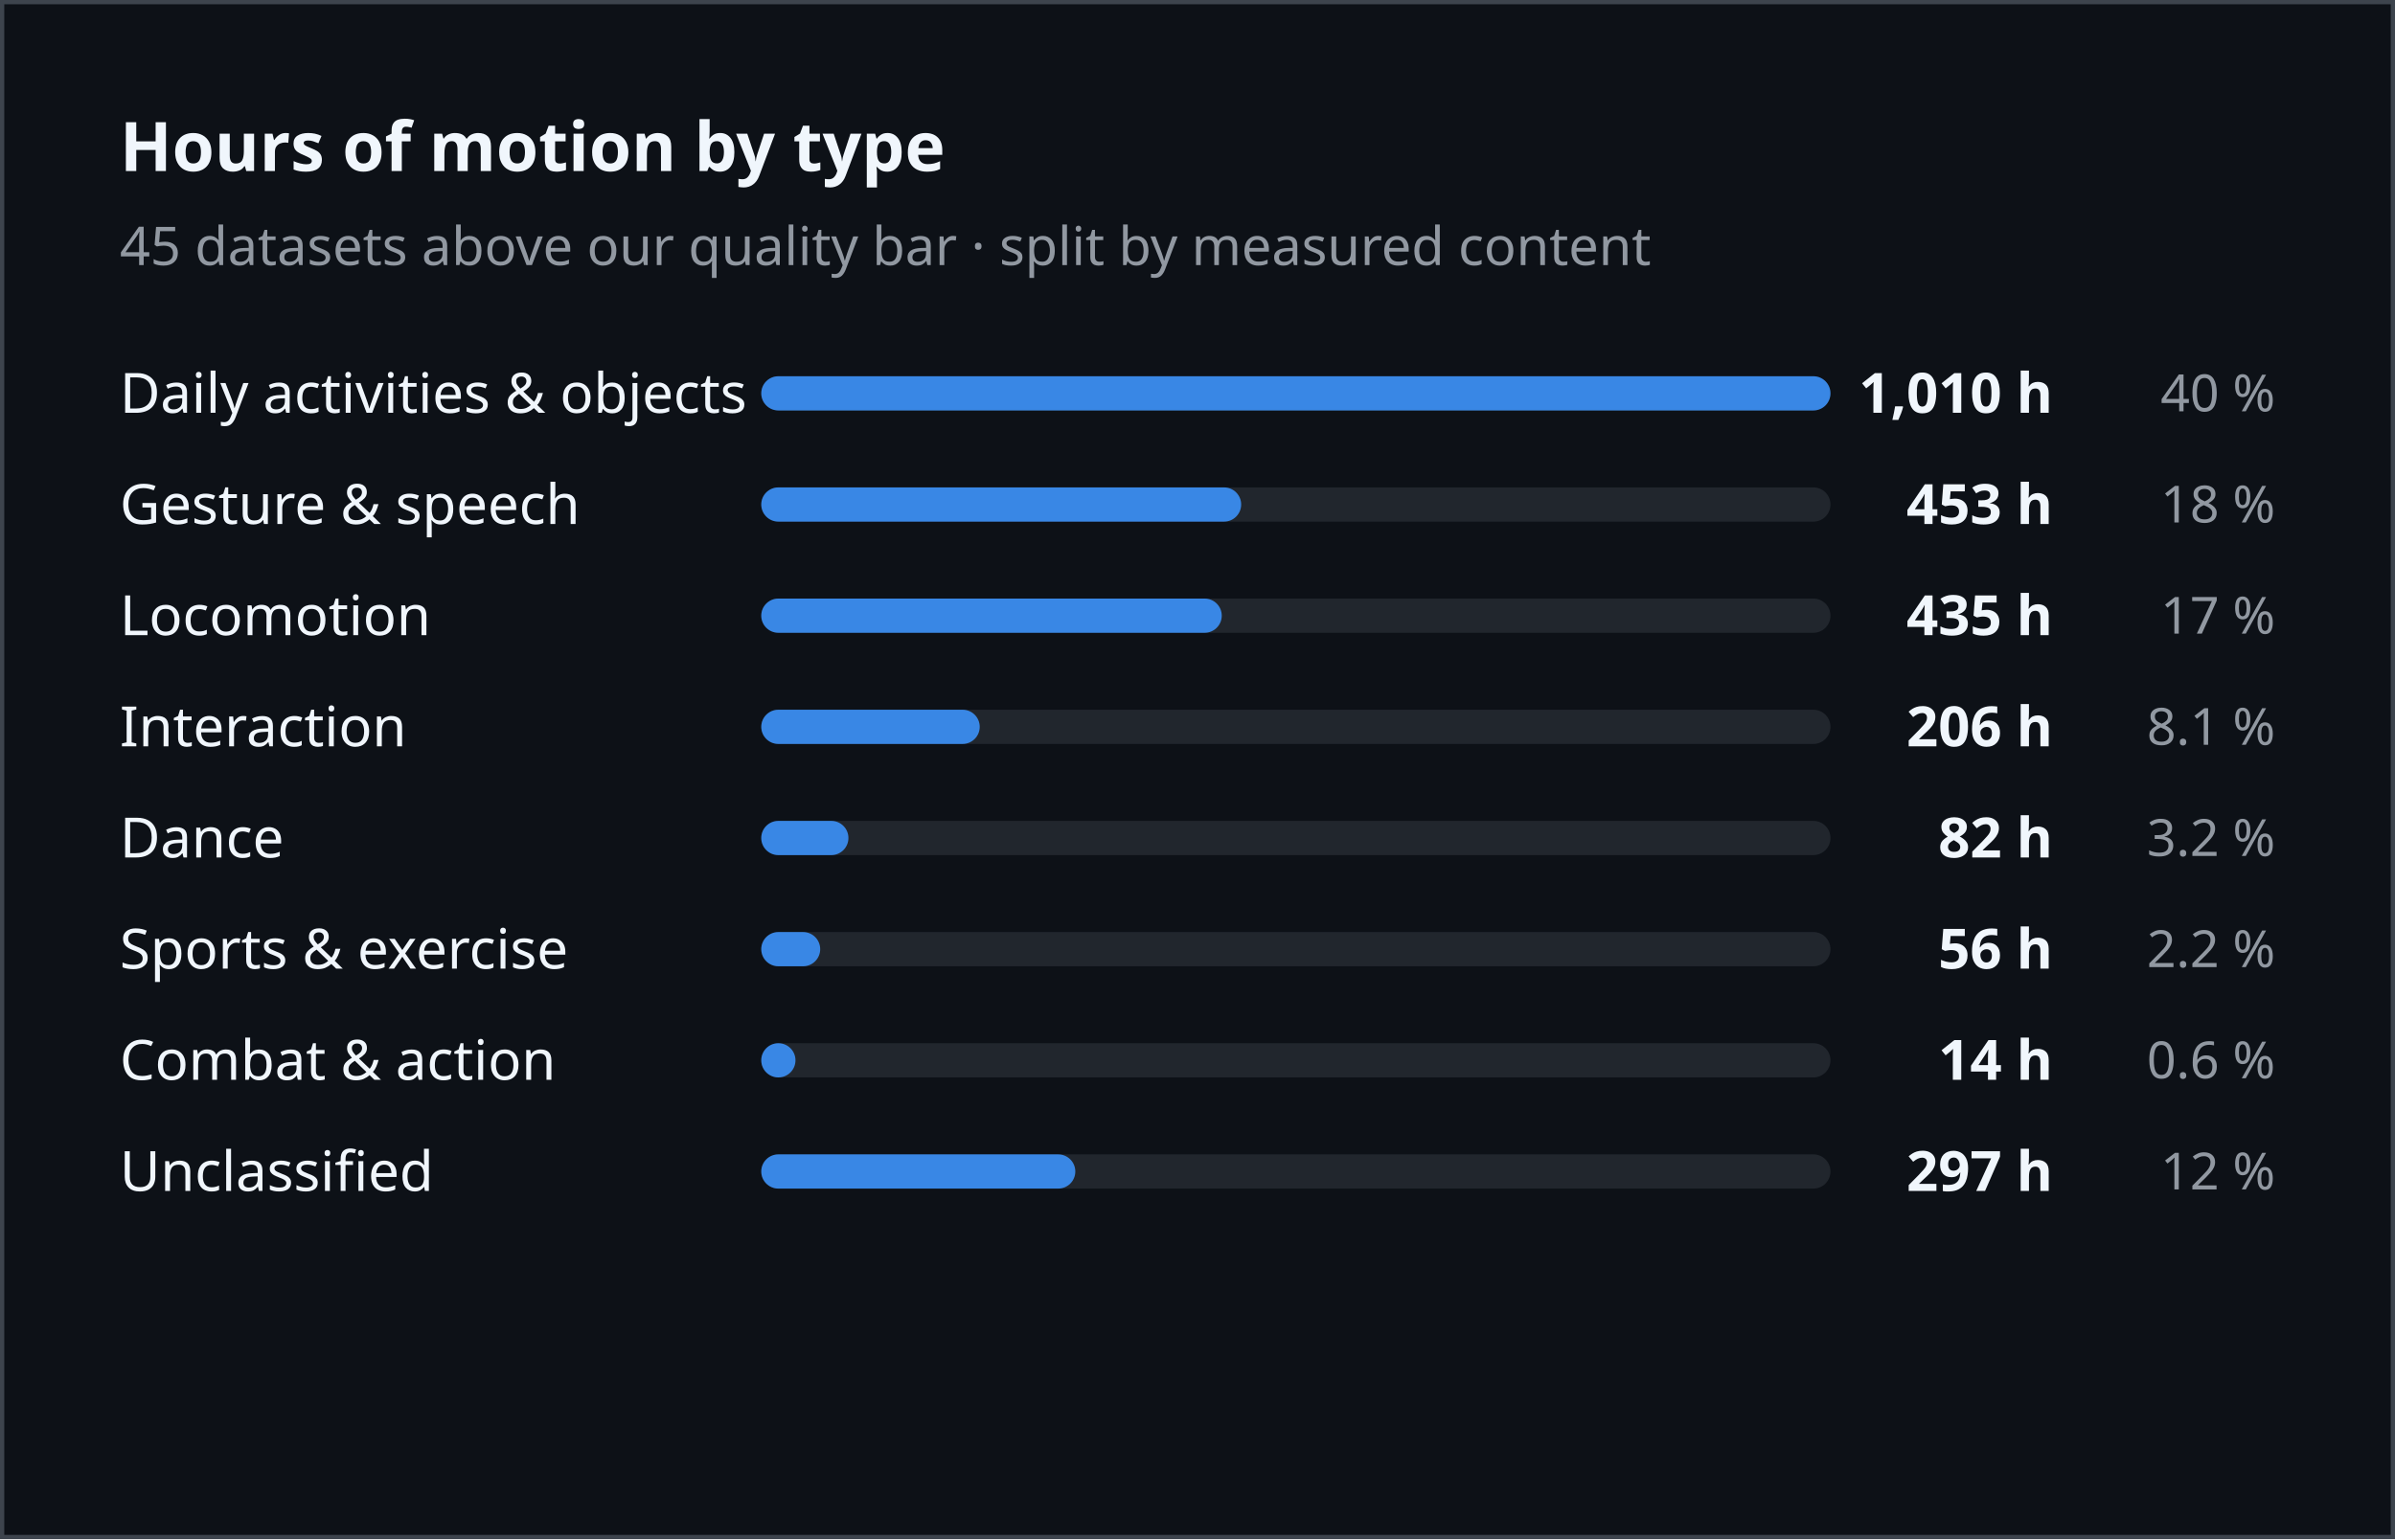
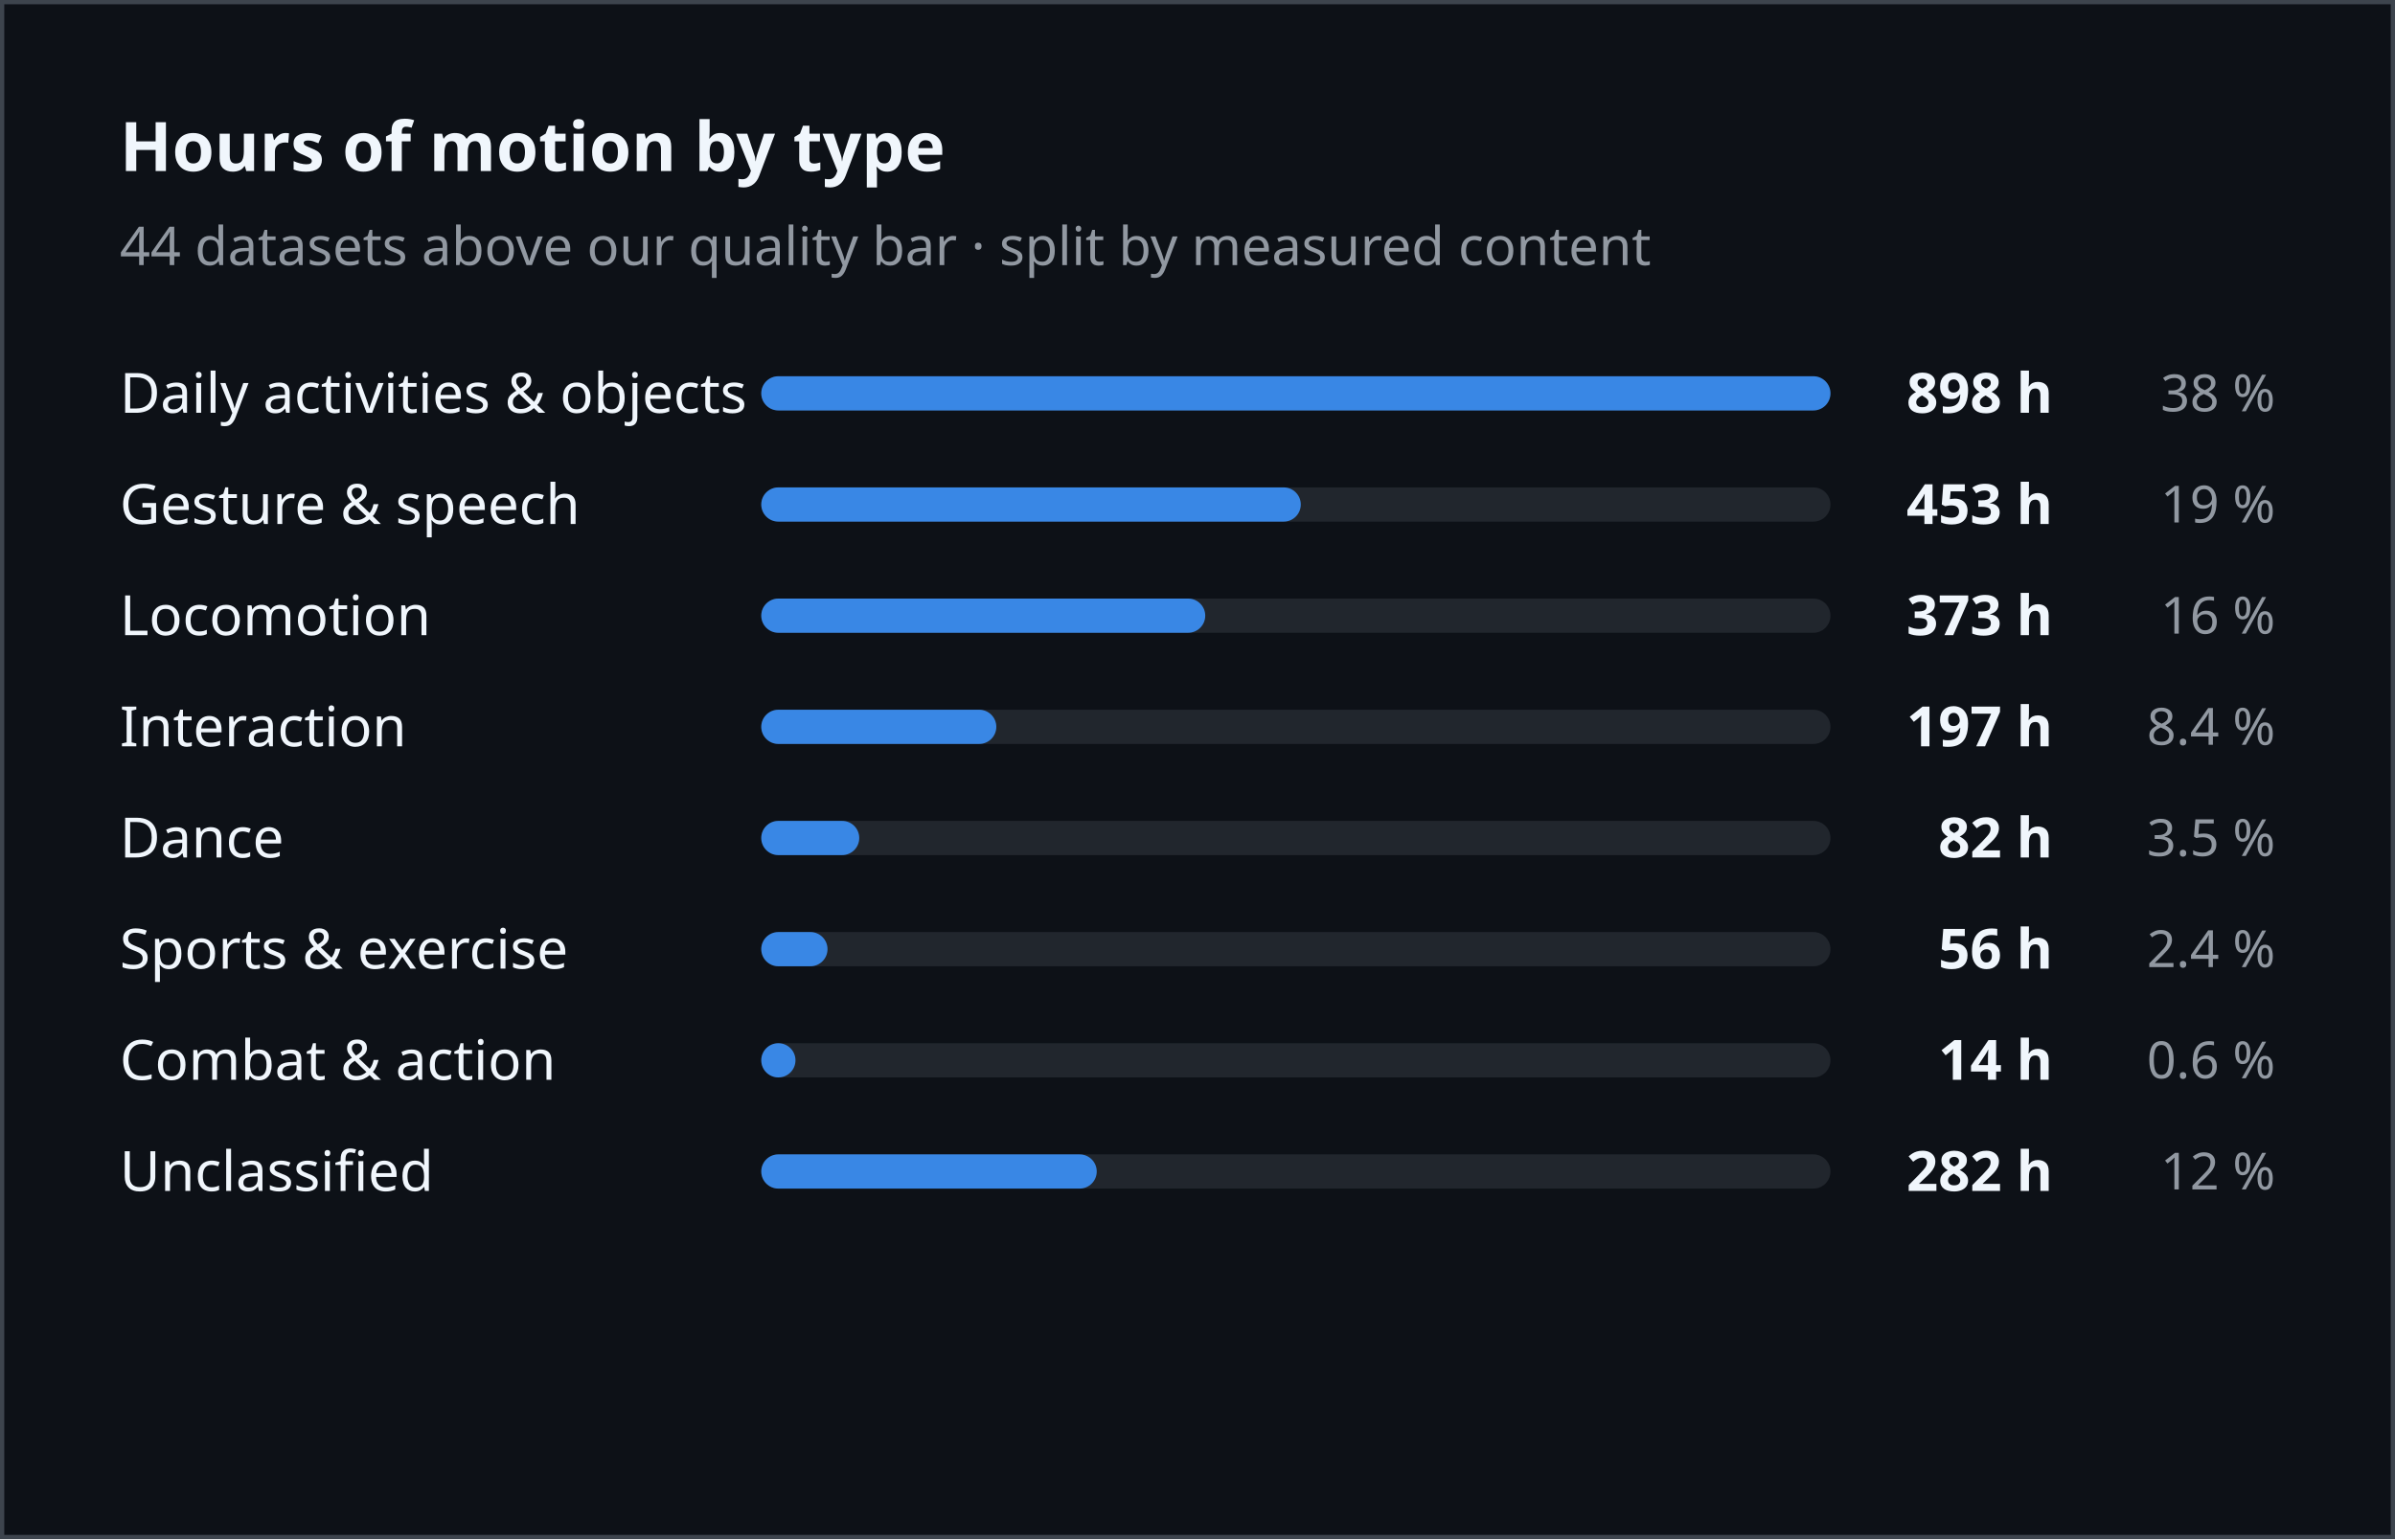
<svg xmlns="http://www.w3.org/2000/svg" width="560" height="360" viewBox="0 0 560 360" role="img" aria-label="Hours of motion by type" font-family="-apple-system, BlinkMacSystemFont, 'Segoe UI', 'Noto Sans', Helvetica, Arial, sans-serif">
  <rect x="0.5" y="0.5" width="559" height="359" fill="#0d1117" stroke="#3d444d" />
  <text x="28" y="40" font-size="16" font-weight="600" fill="#f0f6fc">Hours of motion by type</text>
-   <text x="28" y="62" font-size="12.5" fill="#9198a1">45 datasets above our quality bar · split by measured content</text>
+   <text x="28" y="62" font-size="12.5" fill="#9198a1">44 datasets above our quality bar · split by measured content</text>
  <text x="28" y="92.0" dy="0.35em" font-size="13" fill="#f0f6fc">Daily activities &amp; objects</text>
  <rect x="178" y="88.0" width="250" height="8" rx="4.0" fill="#21262d" />
  <rect x="178" y="88.0" width="250.00" height="8" rx="4.0" fill="#3987e5" />
-   <text x="480" y="92.0" dy="0.35em" text-anchor="end" font-size="13" font-weight="600" fill="#f0f6fc">1,010 h</text>
-   <text x="532" y="92.0" dy="0.35em" text-anchor="end" font-size="12" fill="#9198a1">40 %</text>
+   <text x="480" y="92.0" dy="0.35em" text-anchor="end" font-size="13" font-weight="600" fill="#f0f6fc">898 h</text>
+   <text x="532" y="92.0" dy="0.35em" text-anchor="end" font-size="12" fill="#9198a1">38 %</text>
  <text x="28" y="118.0" dy="0.35em" font-size="13" fill="#f0f6fc">Gesture &amp; speech</text>
  <rect x="178" y="114.0" width="250" height="8" rx="4.0" fill="#21262d" />
-   <rect x="178" y="114.0" width="112.21" height="8" rx="4.0" fill="#3987e5" />
+   <rect x="178" y="114.0" width="126.15" height="8" rx="4.0" fill="#3987e5" />
  <text x="480" y="118.0" dy="0.35em" text-anchor="end" font-size="13" font-weight="600" fill="#f0f6fc">453 h</text>
-   <text x="532" y="118.0" dy="0.35em" text-anchor="end" font-size="12" fill="#9198a1">18 %</text>
+   <text x="532" y="118.0" dy="0.35em" text-anchor="end" font-size="12" fill="#9198a1">19 %</text>
  <text x="28" y="144.0" dy="0.35em" font-size="13" fill="#f0f6fc">Locomotion</text>
  <rect x="178" y="140.0" width="250" height="8" rx="4.0" fill="#21262d" />
-   <rect x="178" y="140.0" width="107.67" height="8" rx="4.0" fill="#3987e5" />
-   <text x="480" y="144.0" dy="0.35em" text-anchor="end" font-size="13" font-weight="600" fill="#f0f6fc">435 h</text>
-   <text x="532" y="144.0" dy="0.35em" text-anchor="end" font-size="12" fill="#9198a1">17 %</text>
+   <rect x="178" y="140.0" width="103.81" height="8" rx="4.0" fill="#3987e5" />
+   <text x="480" y="144.0" dy="0.35em" text-anchor="end" font-size="13" font-weight="600" fill="#f0f6fc">373 h</text>
+   <text x="532" y="144.0" dy="0.35em" text-anchor="end" font-size="12" fill="#9198a1">16 %</text>
  <text x="28" y="170.0" dy="0.35em" font-size="13" fill="#f0f6fc">Interaction</text>
  <rect x="178" y="166.0" width="250" height="8" rx="4.0" fill="#21262d" />
-   <rect x="178" y="166.0" width="51.08" height="8" rx="4.0" fill="#3987e5" />
-   <text x="480" y="170.0" dy="0.35em" text-anchor="end" font-size="13" font-weight="600" fill="#f0f6fc">206 h</text>
-   <text x="532" y="170.0" dy="0.35em" text-anchor="end" font-size="12" fill="#9198a1">8.1 %</text>
+   <rect x="178" y="166.0" width="54.96" height="8" rx="4.0" fill="#3987e5" />
+   <text x="480" y="170.0" dy="0.35em" text-anchor="end" font-size="13" font-weight="600" fill="#f0f6fc">197 h</text>
+   <text x="532" y="170.0" dy="0.35em" text-anchor="end" font-size="12" fill="#9198a1">8.4 %</text>
  <text x="28" y="196.0" dy="0.35em" font-size="13" fill="#f0f6fc">Dance</text>
  <rect x="178" y="192.0" width="250" height="8" rx="4.0" fill="#21262d" />
-   <rect x="178" y="192.0" width="20.38" height="8" rx="4.0" fill="#3987e5" />
+   <rect x="178" y="192.0" width="22.91" height="8" rx="4.0" fill="#3987e5" />
  <text x="480" y="196.0" dy="0.35em" text-anchor="end" font-size="13" font-weight="600" fill="#f0f6fc">82 h</text>
-   <text x="532" y="196.0" dy="0.35em" text-anchor="end" font-size="12" fill="#9198a1">3.2 %</text>
+   <text x="532" y="196.0" dy="0.35em" text-anchor="end" font-size="12" fill="#9198a1">3.5 %</text>
  <text x="28" y="222.0" dy="0.35em" font-size="13" fill="#f0f6fc">Sports &amp; exercise</text>
  <rect x="178" y="218.0" width="250" height="8" rx="4.0" fill="#21262d" />
-   <rect x="178" y="218.0" width="13.78" height="8" rx="4.0" fill="#3987e5" />
+   <rect x="178" y="218.0" width="15.49" height="8" rx="4.0" fill="#3987e5" />
  <text x="480" y="222.0" dy="0.35em" text-anchor="end" font-size="13" font-weight="600" fill="#f0f6fc">56 h</text>
-   <text x="532" y="222.0" dy="0.35em" text-anchor="end" font-size="12" fill="#9198a1">2.2 %</text>
+   <text x="532" y="222.0" dy="0.35em" text-anchor="end" font-size="12" fill="#9198a1">2.4 %</text>
  <text x="28" y="248.0" dy="0.35em" font-size="13" fill="#f0f6fc">Combat &amp; action</text>
  <rect x="178" y="244.0" width="250" height="8" rx="4.0" fill="#21262d" />
  <rect x="178" y="244.0" width="8.00" height="8" rx="4.0" fill="#3987e5" />
  <text x="480" y="248.0" dy="0.35em" text-anchor="end" font-size="13" font-weight="600" fill="#f0f6fc">14 h</text>
  <text x="532" y="248.0" dy="0.35em" text-anchor="end" font-size="12" fill="#9198a1">0.6 %</text>
  <text x="28" y="274.0" dy="0.35em" font-size="13" fill="#f0f6fc">Unclassified</text>
  <rect x="178" y="270.0" width="250" height="8" rx="4.0" fill="#21262d" />
-   <rect x="178" y="270.0" width="73.43" height="8" rx="4.0" fill="#3987e5" />
-   <text x="480" y="274.0" dy="0.35em" text-anchor="end" font-size="13" font-weight="600" fill="#f0f6fc">297 h</text>
+   <rect x="178" y="270.0" width="78.44" height="8" rx="4.0" fill="#3987e5" />
+   <text x="480" y="274.0" dy="0.35em" text-anchor="end" font-size="13" font-weight="600" fill="#f0f6fc">282 h</text>
  <text x="532" y="274.0" dy="0.35em" text-anchor="end" font-size="12" fill="#9198a1">12 %</text>
</svg>
